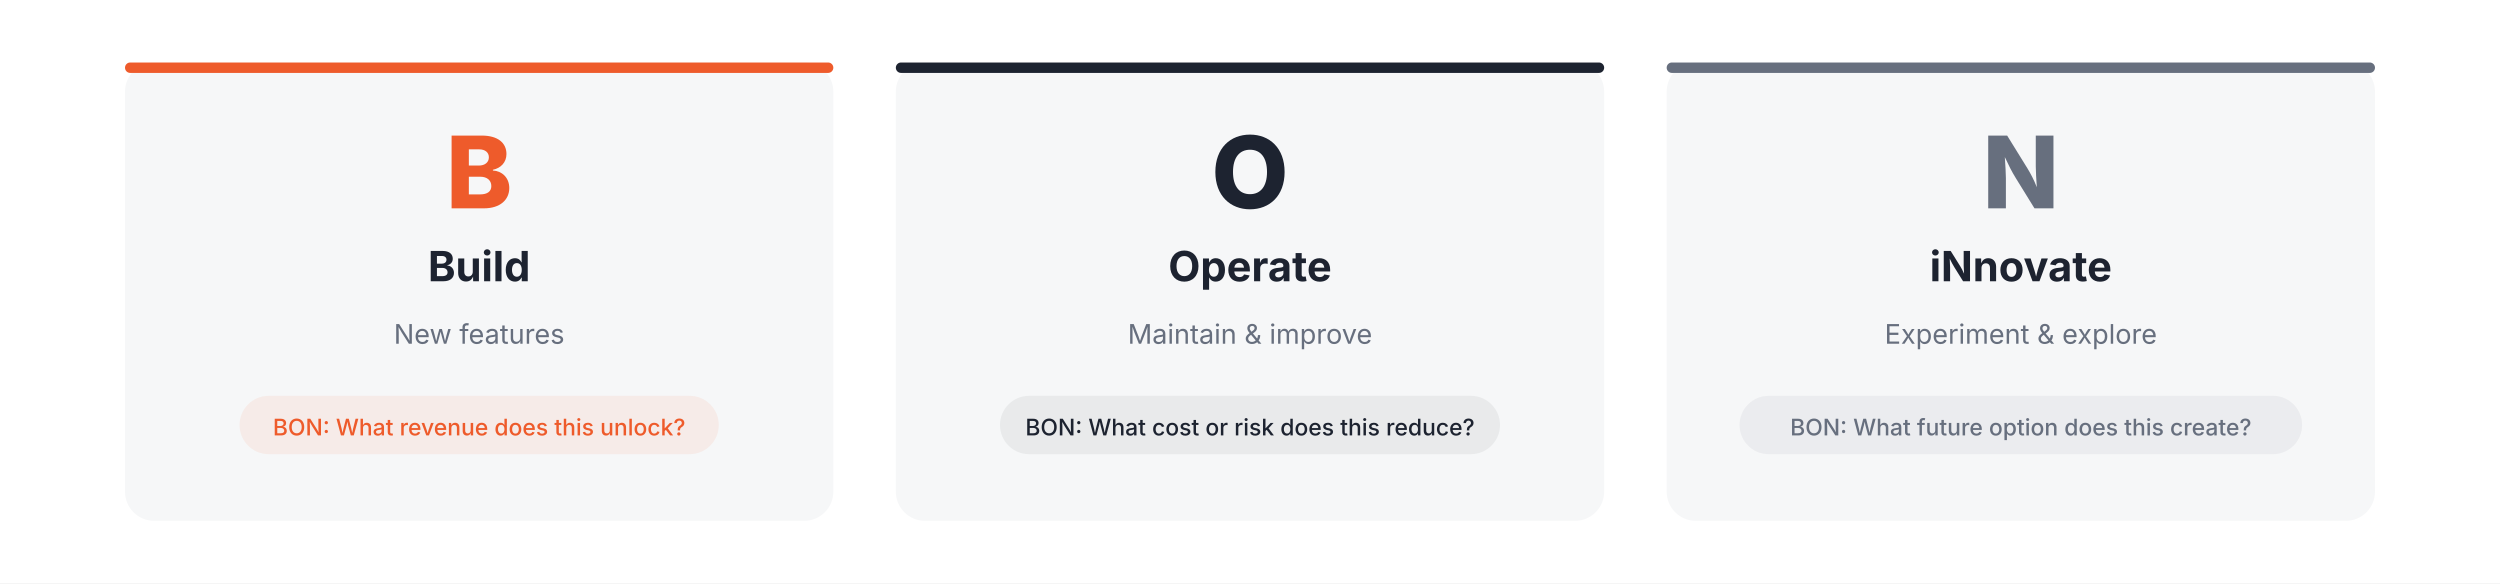
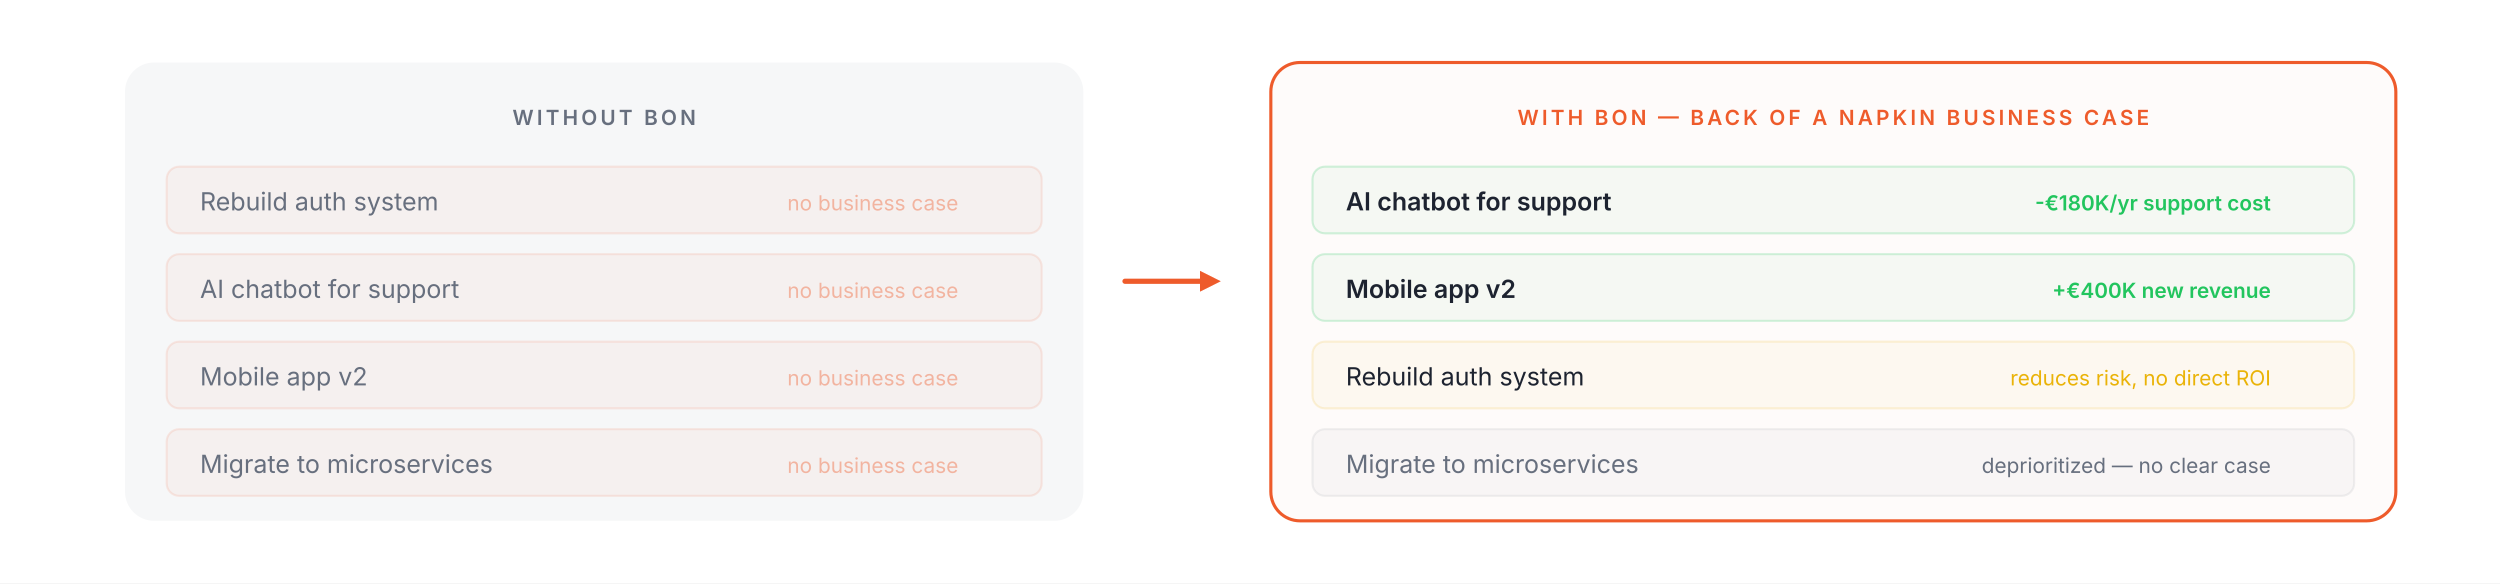
<svg xmlns="http://www.w3.org/2000/svg" viewBox="0 0 1200 280" font-family="Inter, sans-serif">
  <rect width="1200" height="280" fill="#FFFFFF" />
  <g transform="translate(60, 30)">
-     <rect width="340" height="220" rx="14" fill="#F6F7F8" />
-     <rect width="340" height="5" rx="2.5" fill="#EE5B2B" />
-     <text x="170" y="70" text-anchor="middle" fill="#EE5B2B" font-size="48" font-weight="800">B</text>
-     <text x="170" y="105" text-anchor="middle" fill="#1D2330" font-size="20" font-weight="700">Build</text>
-     <text x="170" y="135" text-anchor="middle" fill="#676F7E" font-size="13">New features</text>
-     <rect x="55" y="160" width="230" height="28" rx="14" fill="rgba(238,91,43,0.08)" />
-     <text x="170" y="179" text-anchor="middle" fill="#EE5B2B" font-size="11" font-weight="500">BON: What revenue does this unlock?</text>
+     <rect width="460" height="220" rx="14" fill="#F6F7F8" />
+     <text x="230" y="30" text-anchor="middle" fill="#676F7E" font-size="10" font-weight="600" letter-spacing="0.15em">WITHOUT BON</text>
+     <rect x="20" y="50" width="420" height="32" rx="6" fill="rgba(238,91,43,0.04)" stroke="rgba(238,91,43,0.12)" stroke-width="1" />
+     <text x="36" y="71" fill="#676F7E" font-size="12">Rebuild auth system</text>
+     <text x="400" y="71" text-anchor="end" fill="rgba(238,91,43,0.4)" font-size="10">no business case</text>
+     <rect x="20" y="92" width="420" height="32" rx="6" fill="rgba(238,91,43,0.04)" stroke="rgba(238,91,43,0.12)" stroke-width="1" />
+     <text x="36" y="113" fill="#676F7E" font-size="12">AI chatbot for support</text>
+     <text x="400" y="113" text-anchor="end" fill="rgba(238,91,43,0.4)" font-size="10">no business case</text>
+     <rect x="20" y="134" width="420" height="32" rx="6" fill="rgba(238,91,43,0.04)" stroke="rgba(238,91,43,0.12)" stroke-width="1" />
+     <text x="36" y="155" fill="#676F7E" font-size="12">Mobile app v2</text>
+     <text x="400" y="155" text-anchor="end" fill="rgba(238,91,43,0.4)" font-size="10">no business case</text>
+     <rect x="20" y="176" width="420" height="32" rx="6" fill="rgba(238,91,43,0.04)" stroke="rgba(238,91,43,0.12)" stroke-width="1" />
+     <text x="36" y="197" fill="#676F7E" font-size="12">Migrate to microservices</text>
+     <text x="400" y="197" text-anchor="end" fill="rgba(238,91,43,0.4)" font-size="10">no business case</text>
  </g>
-   <g transform="translate(430, 30)">
-     <rect width="340" height="220" rx="14" fill="#F6F7F8" />
-     <rect width="340" height="5" rx="2.5" fill="#1D2330" />
-     <text x="170" y="70" text-anchor="middle" fill="#1D2330" font-size="48" font-weight="800">O</text>
-     <text x="170" y="105" text-anchor="middle" fill="#1D2330" font-size="20" font-weight="700">Operate</text>
-     <text x="170" y="135" text-anchor="middle" fill="#676F7E" font-size="13">Maintain &amp; improve</text>
-     <rect x="50" y="160" width="240" height="28" rx="14" fill="rgba(29,35,48,0.06)" />
-     <text x="170" y="179" text-anchor="middle" fill="#1D2330" font-size="11" font-weight="500">BON: What cost or risk does this reduce?</text>
+   <g transform="translate(540, 135)">
+     <line x1="0" y1="0" x2="40" y2="0" stroke="#EE5B2B" stroke-width="2.5" stroke-linecap="round" />
+     <polygon points="36,-5 46,0 36,5" fill="#EE5B2B" />
  </g>
-   <g transform="translate(800, 30)">
-     <rect width="340" height="220" rx="14" fill="#F6F7F8" />
-     <rect width="340" height="5" rx="2.5" fill="#676F7E" />
-     <text x="170" y="70" text-anchor="middle" fill="#676F7E" font-size="48" font-weight="800">N</text>
-     <text x="170" y="105" text-anchor="middle" fill="#1D2330" font-size="20" font-weight="700">iNnovate</text>
-     <text x="170" y="135" text-anchor="middle" fill="#676F7E" font-size="13">Experiment &amp; explore</text>
-     <rect x="35" y="160" width="270" height="28" rx="14" fill="rgba(103,111,126,0.08)" />
-     <text x="170" y="179" text-anchor="middle" fill="#676F7E" font-size="11" font-weight="500">BON: What future option does this create?</text>
+   <g transform="translate(610, 30)">
+     <rect width="540" height="220" rx="14" fill="rgba(238,91,43,0.02)" stroke="#EE5B2B" stroke-width="1.5" />
+     <text x="270" y="30" text-anchor="middle" fill="#EE5B2B" font-size="10" font-weight="600" letter-spacing="0.15em">WITH BON — BACK OF A NAPKIN BUSINESS CASE</text>
+     <rect x="20" y="50" width="500" height="32" rx="6" fill="rgba(34,197,94,0.04)" stroke="rgba(34,197,94,0.2)" stroke-width="1" />
+     <text x="36" y="71" fill="#1D2330" font-size="12" font-weight="600">AI chatbot for support</text>
+     <text x="480" y="71" text-anchor="end" fill="#22C55E" font-size="10" font-weight="600">-€180K/yr support cost</text>
+     <rect x="20" y="92" width="500" height="32" rx="6" fill="rgba(34,197,94,0.04)" stroke="rgba(34,197,94,0.2)" stroke-width="1" />
+     <text x="36" y="113" fill="#1D2330" font-size="12" font-weight="600">Mobile app v2</text>
+     <text x="480" y="113" text-anchor="end" fill="#22C55E" font-size="10" font-weight="600">+€400K new revenue</text>
+     <rect x="20" y="134" width="500" height="32" rx="6" fill="rgba(234,179,8,0.04)" stroke="rgba(234,179,8,0.15)" stroke-width="1" />
+     <text x="36" y="155" fill="#1D2330" font-size="12">Rebuild auth system</text>
+     <text x="480" y="155" text-anchor="end" fill="#EAB308" font-size="10">reduces risk, no direct ROI</text>
+     <rect x="20" y="176" width="500" height="32" rx="6" fill="rgba(103,111,126,0.04)" stroke="rgba(103,111,126,0.1)" stroke-width="1" />
+     <text x="36" y="197" fill="#676F7E" font-size="12">Migrate to microservices</text>
+     <text x="480" y="197" text-anchor="end" fill="#676F7E" font-size="10">deprioritized — no clear case</text>
  </g>
</svg>
